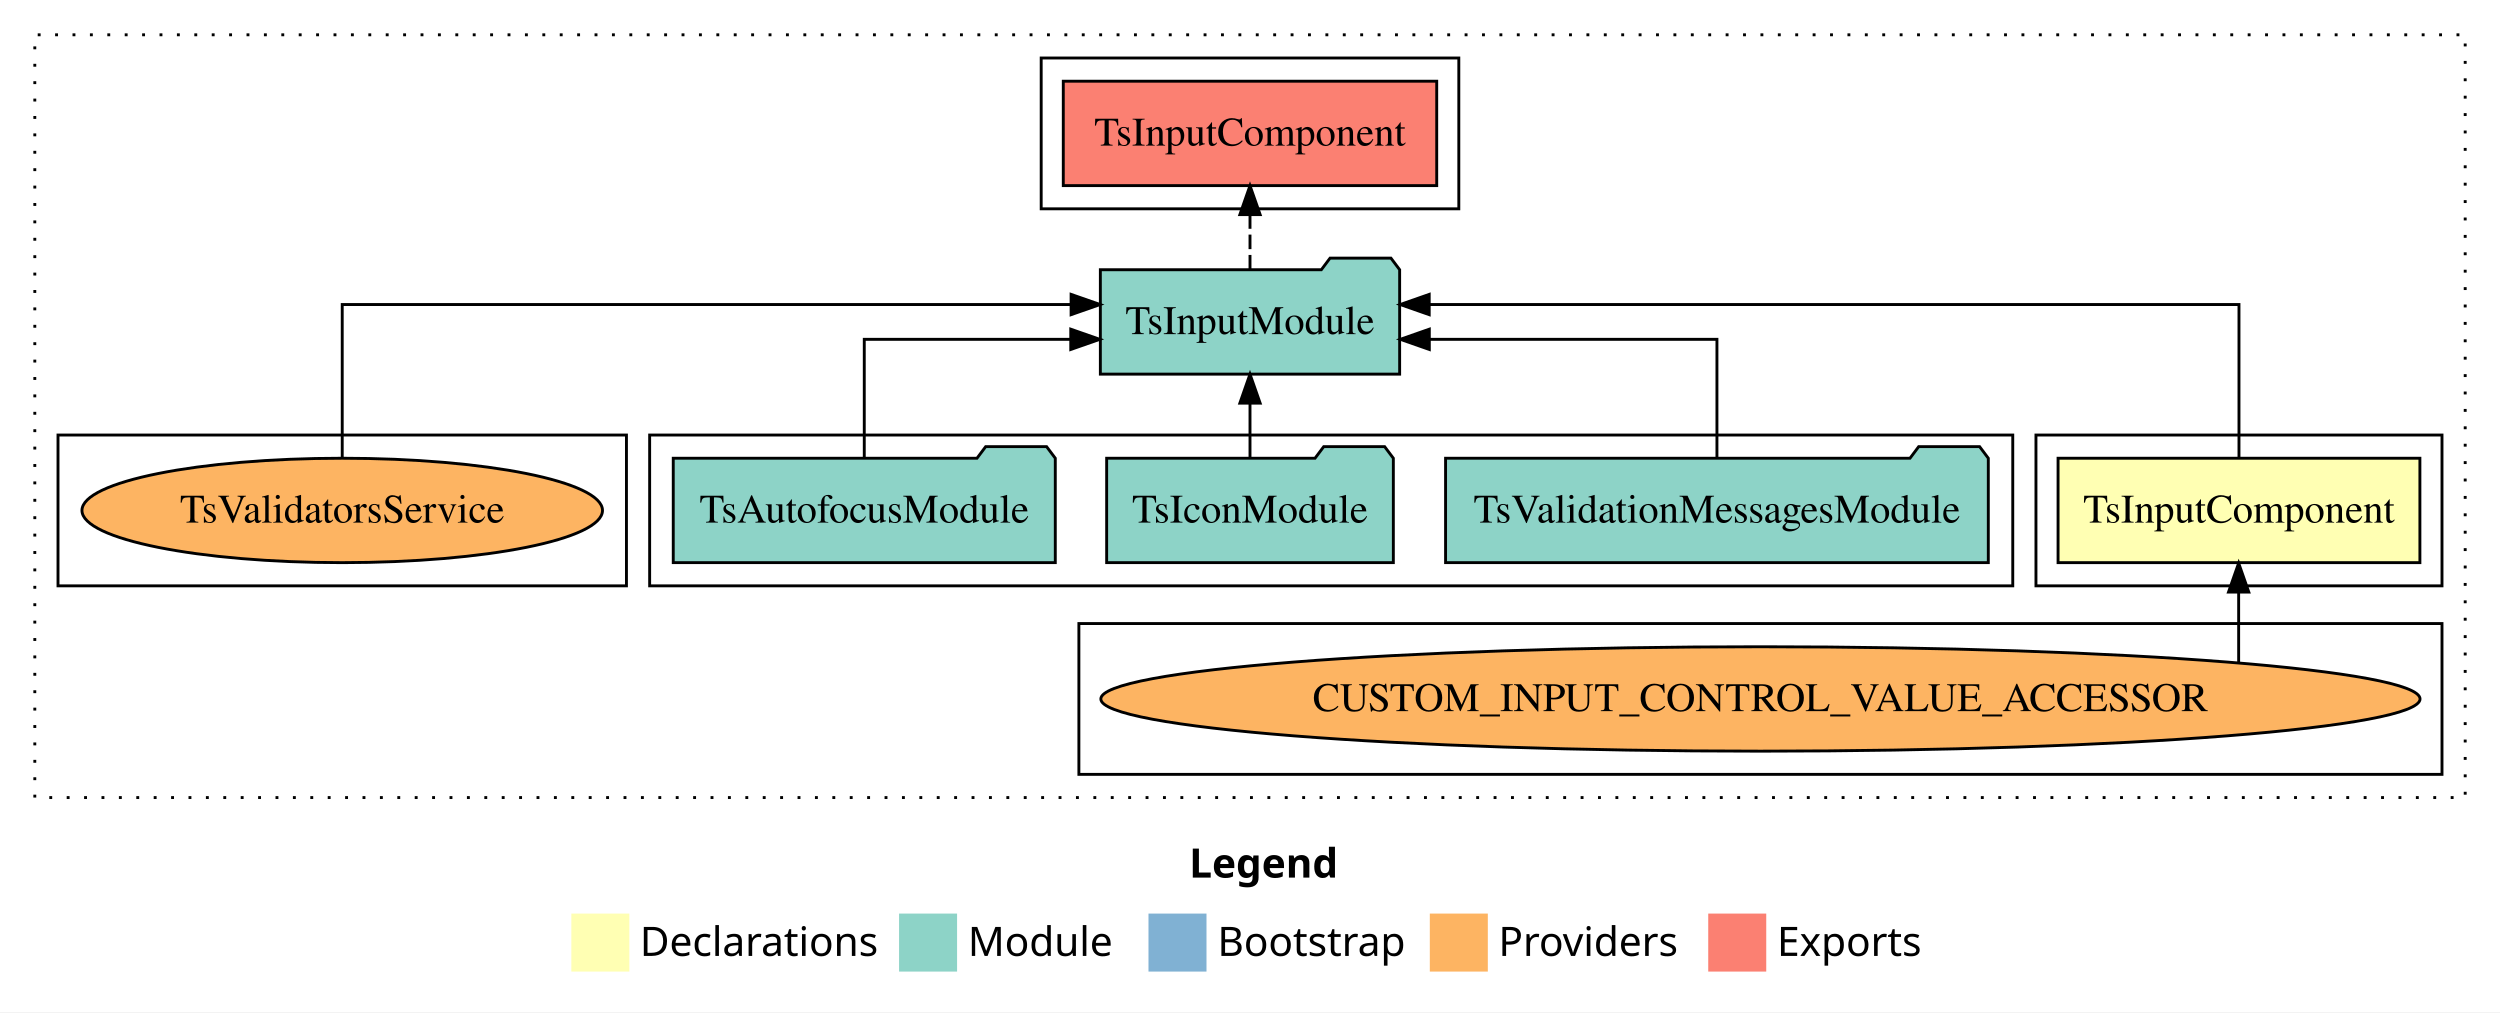
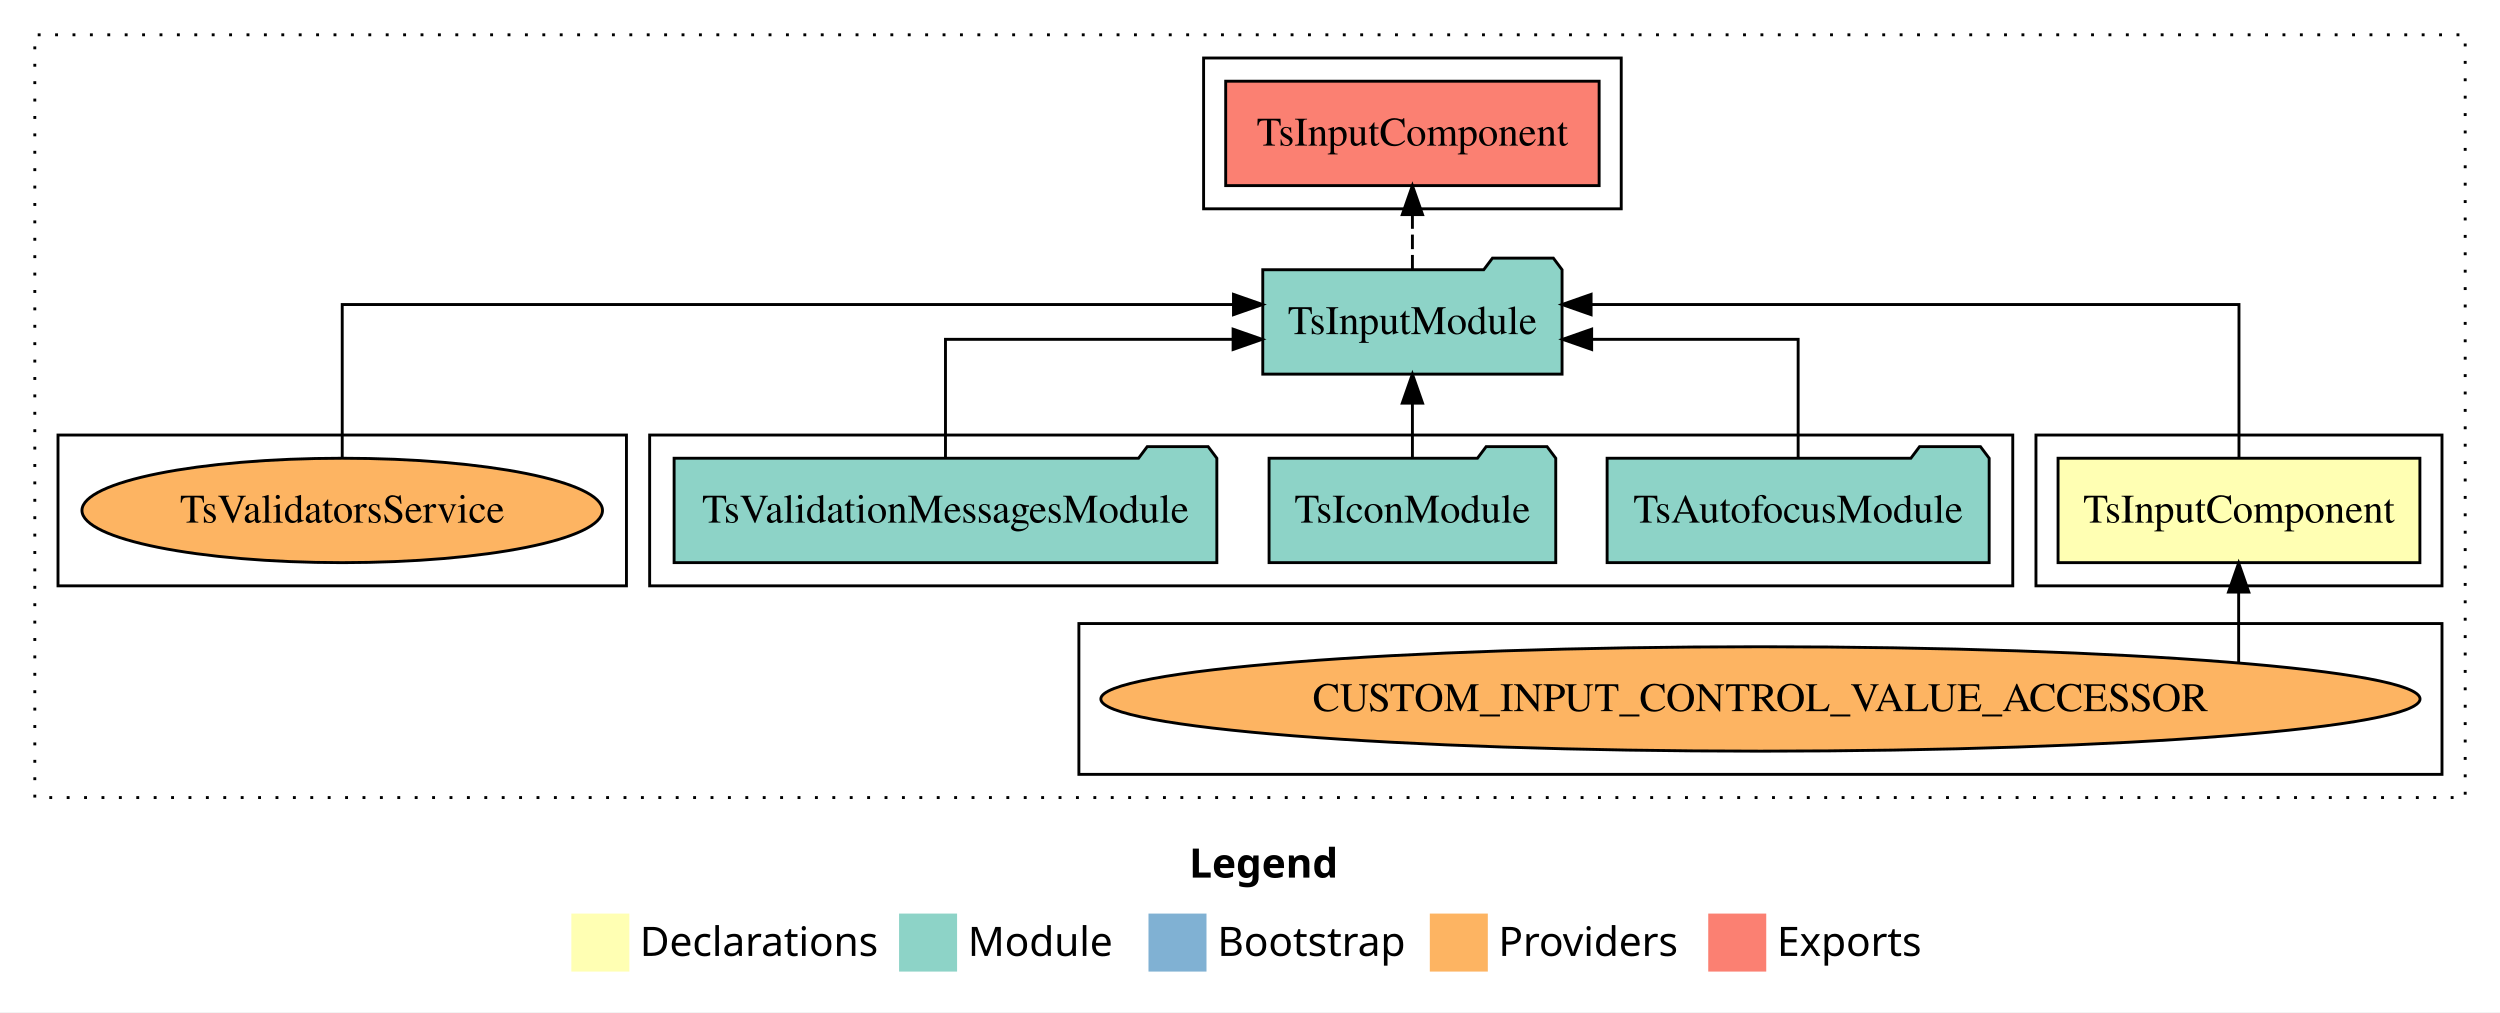
<svg xmlns="http://www.w3.org/2000/svg" width="862pt" height="349pt" viewBox="0.00 0.00 862.00 349.00">
  <g id="graph0" class="graph" transform="scale(1 1) rotate(0) translate(4 345)">
    <polygon fill="#ffffff" stroke="transparent" points="-4,4 -4,-345 858,-345 858,4 -4,4" />
    <text text-anchor="start" x="406.009" y="-42.4" font-family="sans-serif" font-weight="bold" font-size="14.00" fill="#000000">Legend</text>
    <polygon fill="#ffffb3" stroke="transparent" points="193,-10 193,-30 213,-30 213,-10 193,-10" />
    <text text-anchor="start" x="216.629" y="-15.4" font-family="sans-serif" font-size="14.00" fill="#000000">  Declarations</text>
    <polygon fill="#8dd3c7" stroke="transparent" points="306,-10 306,-30 326,-30 326,-10 306,-10" />
    <text text-anchor="start" x="329.725" y="-15.4" font-family="sans-serif" font-size="14.00" fill="#000000">  Module</text>
    <polygon fill="#80b1d3" stroke="transparent" points="392,-10 392,-30 412,-30 412,-10 392,-10" />
    <text text-anchor="start" x="415.781" y="-15.4" font-family="sans-serif" font-size="14.00" fill="#000000">  Bootstrap</text>
    <polygon fill="#fdb462" stroke="transparent" points="489,-10 489,-30 509,-30 509,-10 489,-10" />
    <text text-anchor="start" x="512.673" y="-15.4" font-family="sans-serif" font-size="14.00" fill="#000000">  Providers</text>
    <polygon fill="#fb8072" stroke="transparent" points="585,-10 585,-30 605,-30 605,-10 585,-10" />
    <text text-anchor="start" x="608.726" y="-15.4" font-family="sans-serif" font-size="14.00" fill="#000000">  Exports</text>
    <g id="clust1" class="cluster">
      <polygon fill="none" stroke="#000000" stroke-dasharray="1,5" points="8,-70 8,-333 846,-333 846,-70 8,-70" />
    </g>
    <g id="clust2" class="cluster">
      <polygon fill="none" stroke="#000000" points="698,-143 698,-195 838,-195 838,-143 698,-143" />
    </g>
    <g id="clust3" class="cluster">
      <polygon fill="none" stroke="#000000" points="368,-78 368,-130 838,-130 838,-78 368,-78" />
    </g>
    <g id="clust4" class="cluster">
      <polygon fill="none" stroke="#000000" points="220,-143 220,-195 690,-195 690,-143 220,-143" />
    </g>
    <g id="clust5" class="cluster">
-       <polygon fill="none" stroke="#000000" points="355,-273 355,-325 499,-325 499,-273 355,-273" />
+       <polygon fill="none" stroke="#000000" points="411,-273 411,-325 555,-325 555,-273 411,-273" />
    </g>
    <g id="clust7" class="cluster">
      <polygon fill="none" stroke="#000000" points="16,-143 16,-195 212,-195 212,-143 16,-143" />
    </g>
    <g id="node1" class="node">
      <polygon fill="#ffffb3" stroke="#000000" points="830.381,-187 705.619,-187 705.619,-151 830.381,-151 830.381,-187" />
      <text text-anchor="middle" x="768" y="-164.8" font-family="Times,serif" font-size="14.00" fill="#000000">TsInputComponent</text>
    </g>
    <g id="node2" class="node">
-       <polygon fill="#8dd3c7" stroke="#000000" points="478.598,-252 475.598,-256 454.598,-256 451.598,-252 375.402,-252 375.402,-216 478.598,-216 478.598,-252" />
-       <text text-anchor="middle" x="427" y="-229.8" font-family="Times,serif" font-size="14.00" fill="#000000">TsInputModule</text>
+       <polygon fill="#8dd3c7" stroke="#000000" points="534.598,-252 531.598,-256 510.598,-256 507.598,-252 431.402,-252 431.402,-216 534.598,-216 534.598,-252" />
+       <text text-anchor="middle" x="483" y="-229.8" font-family="Times,serif" font-size="14.00" fill="#000000">TsInputModule</text>
    </g>
    <g id="edge1" class="edge">
-       <path fill="none" stroke="#000000" d="M768,-187.284C768,-208.321 768,-240 768,-240 768,-240 488.791,-240 488.791,-240" />
-       <polygon fill="#000000" stroke="#000000" points="488.791,-236.5 478.791,-240 488.791,-243.5 488.791,-236.5" />
+       <path fill="none" stroke="#000000" d="M768,-187.284C768,-208.321 768,-240 768,-240 768,-240 544.611,-240 544.611,-240" />
+       <polygon fill="#000000" stroke="#000000" points="544.611,-236.5 534.611,-240 544.611,-243.5 544.611,-236.5" />
    </g>
    <g id="node7" class="node">
-       <polygon fill="#fb8072" stroke="#000000" points="491.381,-317 362.619,-317 362.619,-281 491.381,-281 491.381,-317" />
-       <text text-anchor="middle" x="427" y="-294.8" font-family="Times,serif" font-size="14.00" fill="#000000">TsInputComponent </text>
+       <polygon fill="#fb8072" stroke="#000000" points="547.381,-317 418.619,-317 418.619,-281 547.381,-281 547.381,-317" />
+       <text text-anchor="middle" x="483" y="-294.8" font-family="Times,serif" font-size="14.00" fill="#000000">TsInputComponent </text>
    </g>
    <g id="edge6" class="edge">
-       <path fill="none" stroke="#000000" stroke-dasharray="5,2" d="M427,-252.106C427,-252.106 427,-270.991 427,-270.991" />
-       <polygon fill="#000000" stroke="#000000" points="423.5,-270.991 427,-280.991 430.5,-270.991 423.5,-270.991" />
+       <path fill="none" stroke="#000000" stroke-dasharray="5,2" d="M483,-252.106C483,-252.106 483,-270.991 483,-270.991" />
+       <polygon fill="#000000" stroke="#000000" points="479.5,-270.991 483,-280.991 486.5,-270.991 479.5,-270.991" />
    </g>
    <g id="node3" class="node">
      <ellipse fill="#fdb462" stroke="#000000" cx="603" cy="-104" rx="227.432" ry="18" />
      <text text-anchor="middle" x="603" y="-99.8" font-family="Times,serif" font-size="14.00" fill="#000000">CUSTOM_INPUT_CONTROL_VALUE_ACCESSOR</text>
    </g>
    <g id="edge2" class="edge">
      <path fill="none" stroke="#000000" d="M767.888,-116.533C767.888,-116.533 767.888,-140.851 767.888,-140.851" />
      <polygon fill="#000000" stroke="#000000" points="764.388,-140.851 767.888,-150.851 771.388,-140.851 764.388,-140.851" />
    </g>
    <g id="node4" class="node">
-       <polygon fill="#8dd3c7" stroke="#000000" points="681.567,-187 678.567,-191 657.567,-191 654.567,-187 494.433,-187 494.433,-151 681.567,-151 681.567,-187" />
-       <text text-anchor="middle" x="588" y="-164.8" font-family="Times,serif" font-size="14.00" fill="#000000">TsValidationMessagesModule</text>
+       <polygon fill="#8dd3c7" stroke="#000000" points="681.864,-187 678.864,-191 657.864,-191 654.864,-187 550.136,-187 550.136,-151 681.864,-151 681.864,-187" />
+       <text text-anchor="middle" x="616" y="-164.8" font-family="Times,serif" font-size="14.00" fill="#000000">TsAutofocusModule</text>
    </g>
    <g id="edge3" class="edge">
-       <path fill="none" stroke="#000000" d="M588,-187.023C588,-204.373 588,-228 588,-228 588,-228 488.828,-228 488.828,-228" />
-       <polygon fill="#000000" stroke="#000000" points="488.828,-224.5 478.828,-228 488.828,-231.5 488.828,-224.5" />
+       <path fill="none" stroke="#000000" d="M616,-187.023C616,-204.373 616,-228 616,-228 616,-228 544.802,-228 544.802,-228" />
+       <polygon fill="#000000" stroke="#000000" points="544.802,-224.5 534.802,-228 544.802,-231.5 544.802,-224.5" />
    </g>
    <g id="node5" class="node">
-       <polygon fill="#8dd3c7" stroke="#000000" points="476.423,-187 473.423,-191 452.423,-191 449.423,-187 377.577,-187 377.577,-151 476.423,-151 476.423,-187" />
-       <text text-anchor="middle" x="427" y="-164.8" font-family="Times,serif" font-size="14.00" fill="#000000">TsIconModule</text>
+       <polygon fill="#8dd3c7" stroke="#000000" points="532.423,-187 529.423,-191 508.423,-191 505.423,-187 433.577,-187 433.577,-151 532.423,-151 532.423,-187" />
+       <text text-anchor="middle" x="483" y="-164.8" font-family="Times,serif" font-size="14.00" fill="#000000">TsIconModule</text>
    </g>
    <g id="edge4" class="edge">
-       <path fill="none" stroke="#000000" d="M427,-187.106C427,-187.106 427,-205.991 427,-205.991" />
-       <polygon fill="#000000" stroke="#000000" points="423.5,-205.991 427,-215.991 430.5,-205.991 423.5,-205.991" />
+       <path fill="none" stroke="#000000" d="M483,-187.106C483,-187.106 483,-205.991 483,-205.991" />
+       <polygon fill="#000000" stroke="#000000" points="479.5,-205.991 483,-215.991 486.5,-205.991 479.5,-205.991" />
    </g>
    <g id="node6" class="node">
-       <polygon fill="#8dd3c7" stroke="#000000" points="359.864,-187 356.864,-191 335.864,-191 332.864,-187 228.136,-187 228.136,-151 359.864,-151 359.864,-187" />
-       <text text-anchor="middle" x="294" y="-164.8" font-family="Times,serif" font-size="14.00" fill="#000000">TsAutofocusModule</text>
+       <polygon fill="#8dd3c7" stroke="#000000" points="415.567,-187 412.567,-191 391.567,-191 388.567,-187 228.433,-187 228.433,-151 415.567,-151 415.567,-187" />
+       <text text-anchor="middle" x="322" y="-164.8" font-family="Times,serif" font-size="14.00" fill="#000000">TsValidationMessagesModule</text>
    </g>
    <g id="edge5" class="edge">
-       <path fill="none" stroke="#000000" d="M294,-187.023C294,-204.373 294,-228 294,-228 294,-228 365.198,-228 365.198,-228" />
-       <polygon fill="#000000" stroke="#000000" points="365.198,-231.5 375.198,-228 365.198,-224.5 365.198,-231.5" />
+       <path fill="none" stroke="#000000" d="M322,-187.023C322,-204.373 322,-228 322,-228 322,-228 421.172,-228 421.172,-228" />
+       <polygon fill="#000000" stroke="#000000" points="421.172,-231.5 431.172,-228 421.172,-224.5 421.172,-231.5" />
    </g>
    <g id="node8" class="node">
      <ellipse fill="#fdb462" stroke="#000000" cx="114" cy="-169" rx="89.74" ry="18" />
      <text text-anchor="middle" x="114" y="-164.8" font-family="Times,serif" font-size="14.00" fill="#000000">TsValidatorsService</text>
    </g>
    <g id="edge7" class="edge">
-       <path fill="none" stroke="#000000" d="M114,-187.284C114,-208.321 114,-240 114,-240 114,-240 365.314,-240 365.314,-240" />
-       <polygon fill="#000000" stroke="#000000" points="365.315,-243.5 375.314,-240 365.314,-236.5 365.315,-243.5" />
+       <path fill="none" stroke="#000000" d="M114,-187.284C114,-208.321 114,-240 114,-240 114,-240 421.304,-240 421.304,-240" />
+       <polygon fill="#000000" stroke="#000000" points="421.304,-243.5 431.304,-240 421.304,-236.5 421.304,-243.5" />
    </g>
  </g>
</svg>
